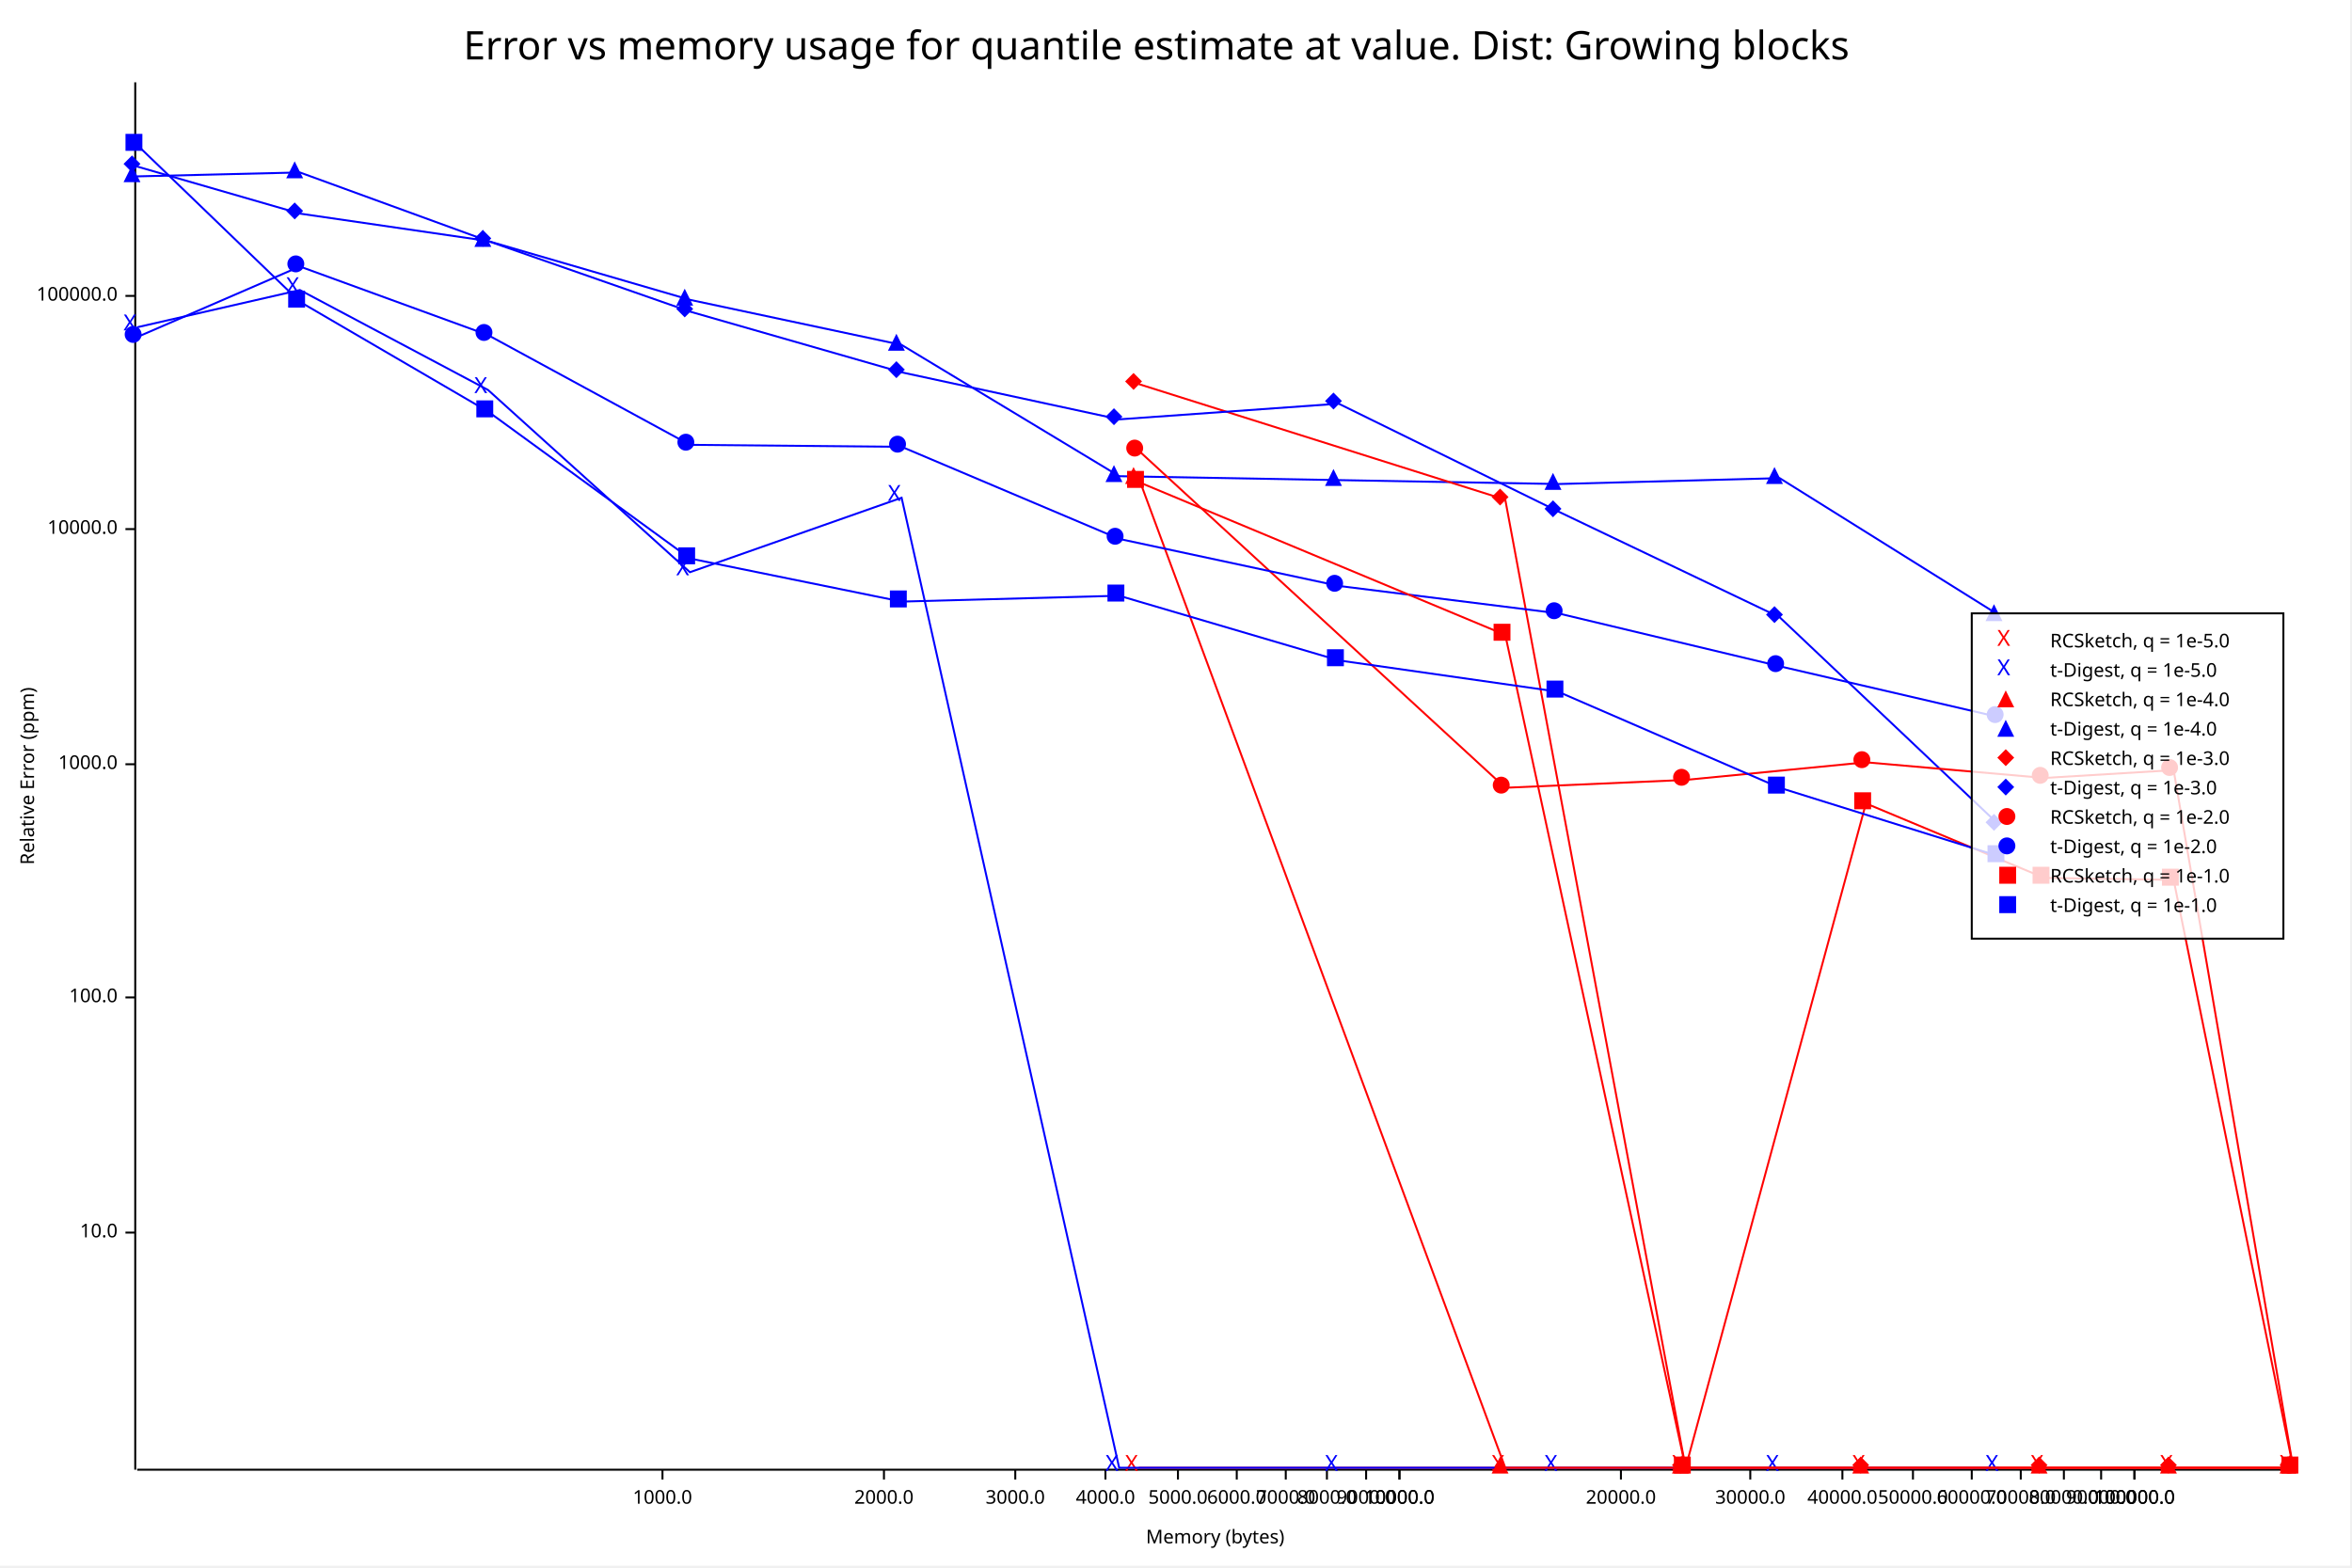
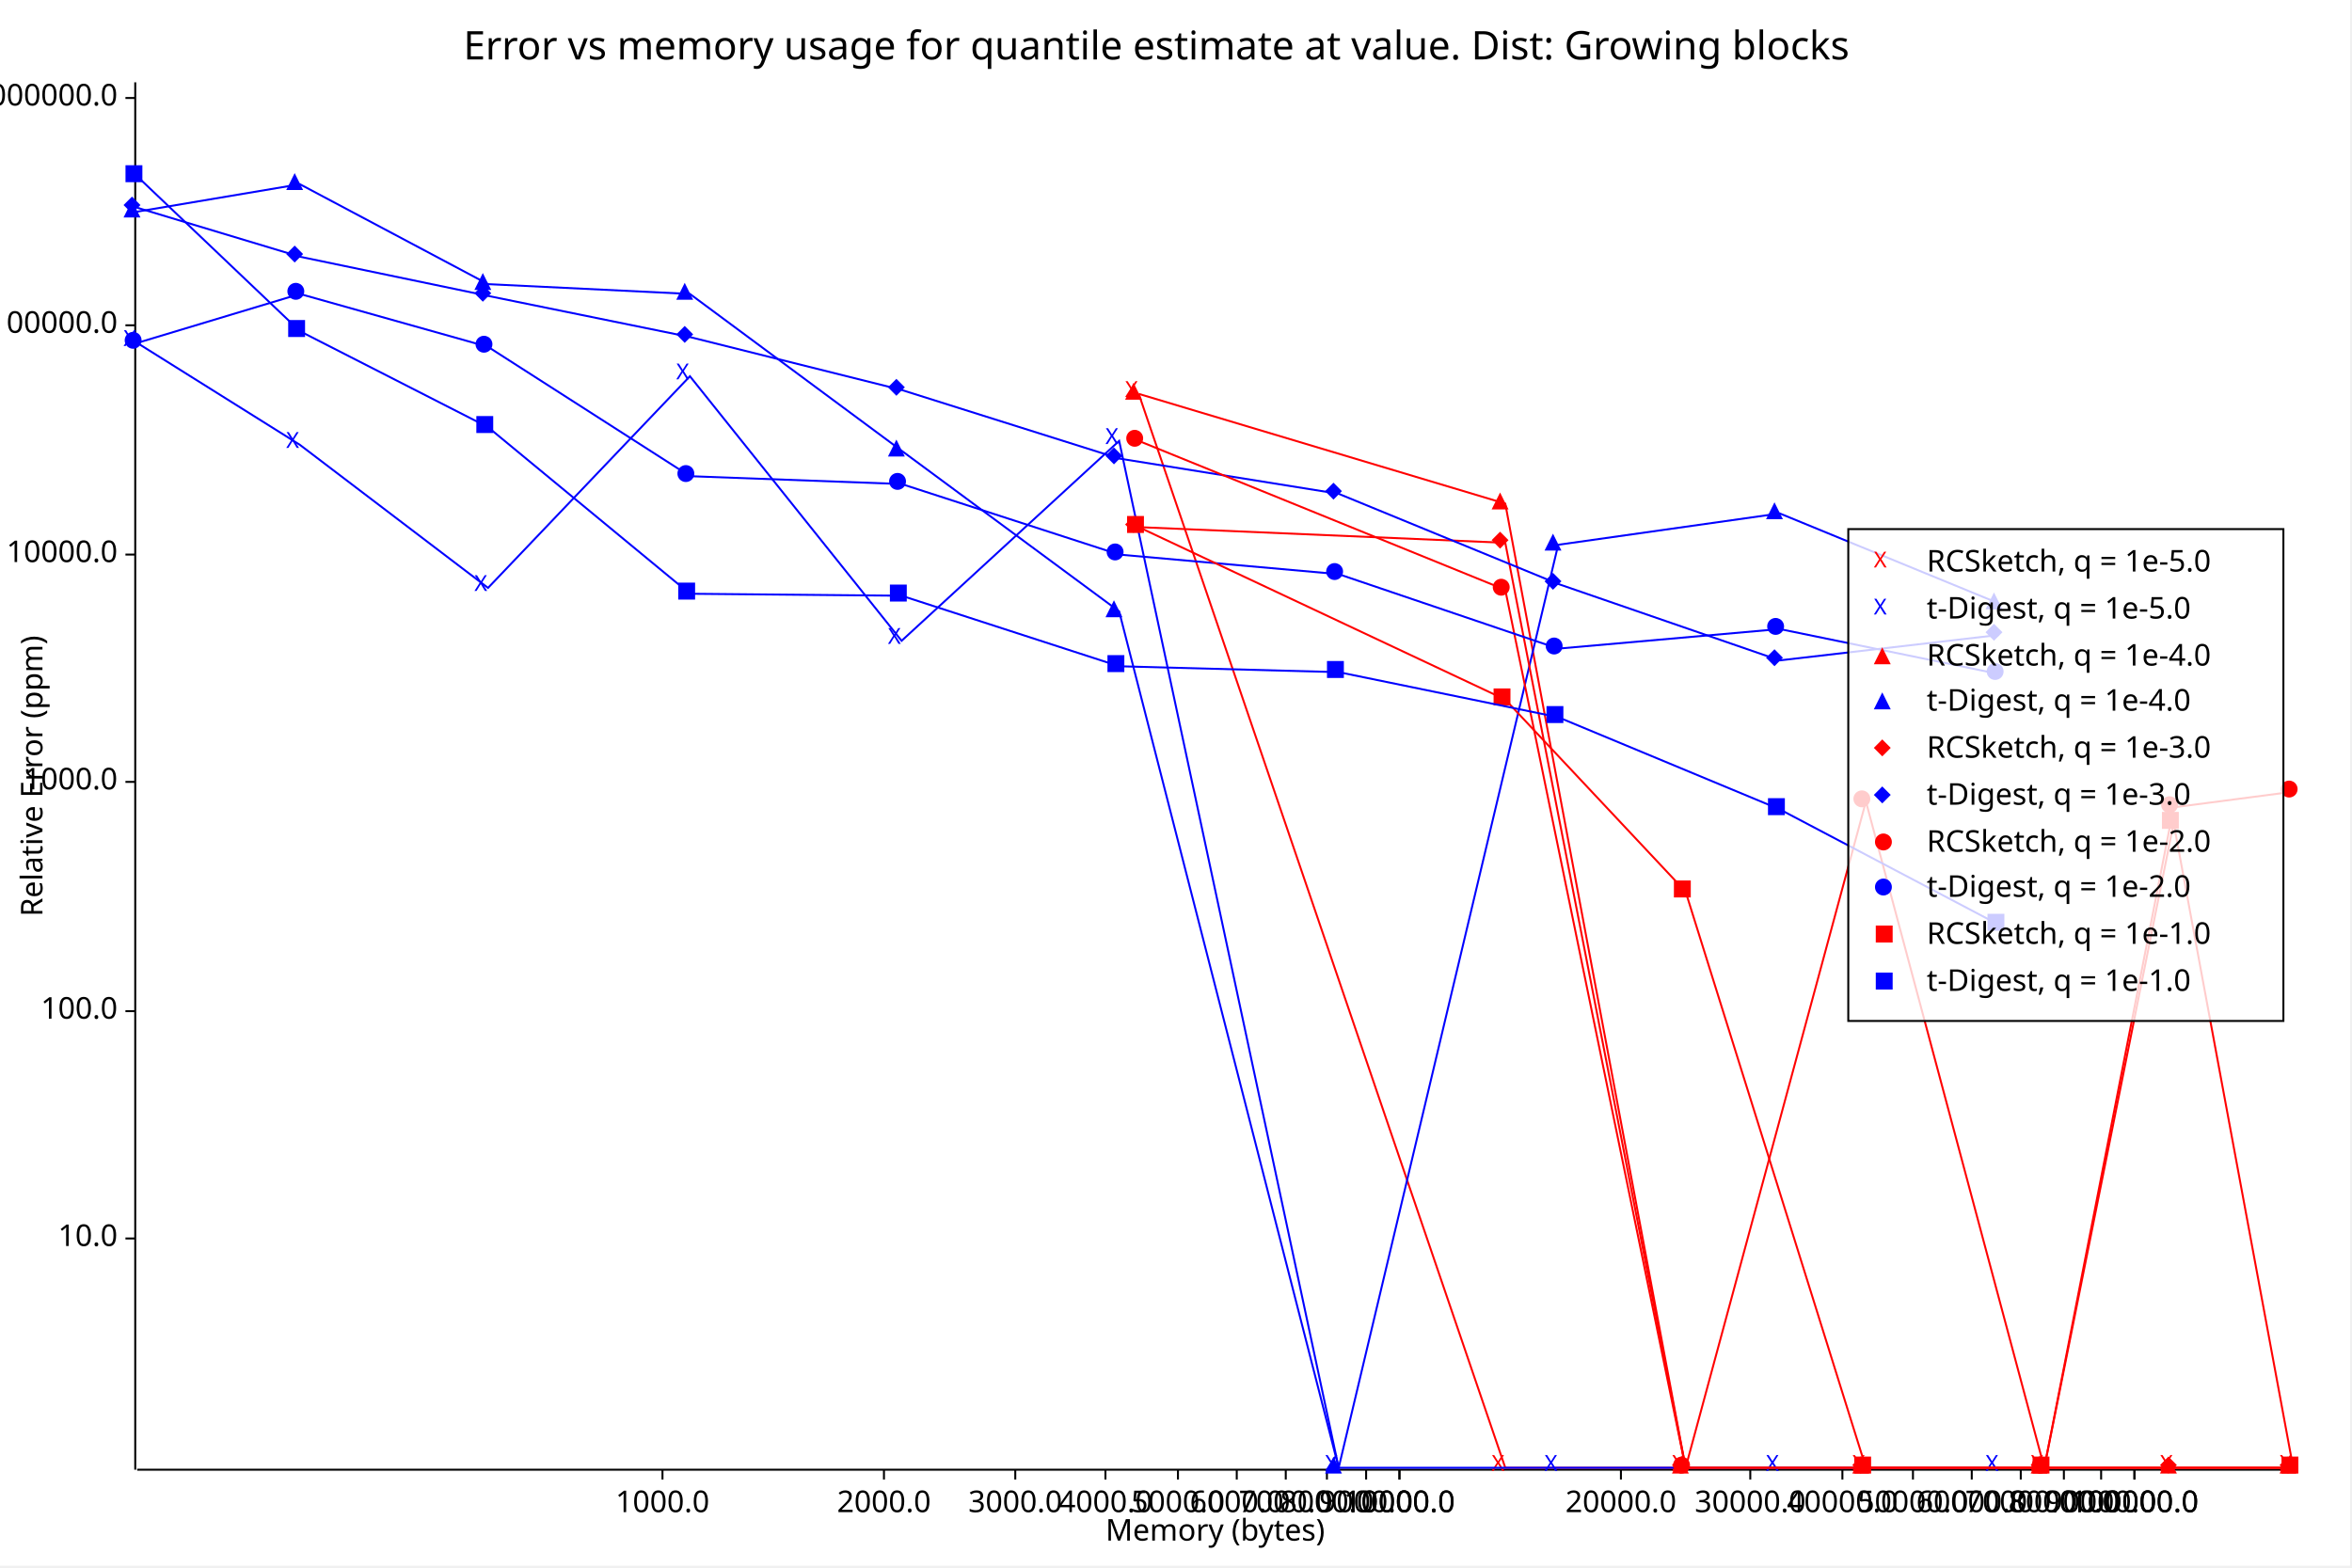
<svg xmlns="http://www.w3.org/2000/svg" width="1200" height="800" viewBox="0 0 1200 800">
  <rect x="0" y="0" width="1199" height="799" opacity="1" fill="#FFFFFF" stroke="none" />
  <text x="590" y="15" dy="0.76em" text-anchor="middle" font-family="sans-serif" font-size="20.161" opacity="1" fill="#000000">
Error vs memory usage for quantile estimate at value. Dist: Growing blocks
</text>
-   <text x="10" y="396" dy="0.76em" text-anchor="middle" font-family="sans-serif" font-size="9.677" opacity="1" fill="#000000" transform="rotate(270, 10, 396)">
+   <text x="10" y="396" dy="0.76em" text-anchor="middle" font-family="sans-serif" font-size="15.323" opacity="1" fill="#000000" transform="rotate(270, 10, 396)">
Relative Error (ppm)
</text>
-   <text x="620" y="790" dy="-0.5ex" text-anchor="middle" font-family="sans-serif" font-size="9.677" opacity="1" fill="#000000">
+   <text x="620" y="790" dy="-0.5ex" text-anchor="middle" font-family="sans-serif" font-size="15.323" opacity="1" fill="#000000">
Memory (bytes)
</text>
  <polyline fill="none" opacity="1" stroke="#000000" stroke-width="1" points="69,42 69,750 " />
-   <text x="60" y="629" dy="0.5ex" text-anchor="end" font-family="sans-serif" font-size="9.677" opacity="1" fill="#000000">
+   <text x="60" y="632" dy="0.5ex" text-anchor="end" font-family="sans-serif" font-size="15.323" opacity="1" fill="#000000">
10.0
</text>
-   <polyline fill="none" opacity="1" stroke="#000000" stroke-width="1" points="64,629 69,629 " />
-   <text x="60" y="509" dy="0.5ex" text-anchor="end" font-family="sans-serif" font-size="9.677" opacity="1" fill="#000000">
+   <polyline fill="none" opacity="1" stroke="#000000" stroke-width="1" points="64,632 69,632 " />
+   <text x="60" y="516" dy="0.5ex" text-anchor="end" font-family="sans-serif" font-size="15.323" opacity="1" fill="#000000">
100.0
</text>
-   <polyline fill="none" opacity="1" stroke="#000000" stroke-width="1" points="64,509 69,509 " />
-   <text x="60" y="390" dy="0.5ex" text-anchor="end" font-family="sans-serif" font-size="9.677" opacity="1" fill="#000000">
+   <polyline fill="none" opacity="1" stroke="#000000" stroke-width="1" points="64,516 69,516 " />
+   <text x="60" y="399" dy="0.5ex" text-anchor="end" font-family="sans-serif" font-size="15.323" opacity="1" fill="#000000">
1000.0
</text>
-   <polyline fill="none" opacity="1" stroke="#000000" stroke-width="1" points="64,390 69,390 " />
-   <text x="60" y="270" dy="0.5ex" text-anchor="end" font-family="sans-serif" font-size="9.677" opacity="1" fill="#000000">
+   <polyline fill="none" opacity="1" stroke="#000000" stroke-width="1" points="64,399 69,399 " />
+   <text x="60" y="283" dy="0.5ex" text-anchor="end" font-family="sans-serif" font-size="15.323" opacity="1" fill="#000000">
10000.0
</text>
-   <polyline fill="none" opacity="1" stroke="#000000" stroke-width="1" points="64,270 69,270 " />
-   <text x="60" y="151" dy="0.5ex" text-anchor="end" font-family="sans-serif" font-size="9.677" opacity="1" fill="#000000">
+   <polyline fill="none" opacity="1" stroke="#000000" stroke-width="1" points="64,283 69,283 " />
+   <text x="60" y="166" dy="0.5ex" text-anchor="end" font-family="sans-serif" font-size="15.323" opacity="1" fill="#000000">
100000.0
</text>
-   <polyline fill="none" opacity="1" stroke="#000000" stroke-width="1" points="64,151 69,151 " />
+   <polyline fill="none" opacity="1" stroke="#000000" stroke-width="1" points="64,166 69,166 " />
+   <text x="60" y="50" dy="0.5ex" text-anchor="end" font-family="sans-serif" font-size="15.323" opacity="1" fill="#000000">
+ 1000000.0
+ </text>
+   <polyline fill="none" opacity="1" stroke="#000000" stroke-width="1" points="64,50 69,50 " />
  <polyline fill="none" opacity="1" stroke="#000000" stroke-width="1" points="70,750 1170,750 " />
-   <text x="338" y="760" dy="0.76em" text-anchor="middle" font-family="sans-serif" font-size="9.677" opacity="1" fill="#000000">
+   <text x="338" y="760" dy="0.76em" text-anchor="middle" font-family="sans-serif" font-size="15.323" opacity="1" fill="#000000">
1000.0
</text>
  <polyline fill="none" opacity="1" stroke="#000000" stroke-width="1" points="338,750 338,755 " />
-   <text x="451" y="760" dy="0.76em" text-anchor="middle" font-family="sans-serif" font-size="9.677" opacity="1" fill="#000000">
+   <text x="451" y="760" dy="0.76em" text-anchor="middle" font-family="sans-serif" font-size="15.323" opacity="1" fill="#000000">
2000.0
</text>
  <polyline fill="none" opacity="1" stroke="#000000" stroke-width="1" points="451,750 451,755 " />
-   <text x="518" y="760" dy="0.76em" text-anchor="middle" font-family="sans-serif" font-size="9.677" opacity="1" fill="#000000">
+   <text x="518" y="760" dy="0.76em" text-anchor="middle" font-family="sans-serif" font-size="15.323" opacity="1" fill="#000000">
3000.0
</text>
  <polyline fill="none" opacity="1" stroke="#000000" stroke-width="1" points="518,750 518,755 " />
-   <text x="564" y="760" dy="0.76em" text-anchor="middle" font-family="sans-serif" font-size="9.677" opacity="1" fill="#000000">
+   <text x="564" y="760" dy="0.76em" text-anchor="middle" font-family="sans-serif" font-size="15.323" opacity="1" fill="#000000">
4000.0
</text>
  <polyline fill="none" opacity="1" stroke="#000000" stroke-width="1" points="564,750 564,755 " />
-   <text x="601" y="760" dy="0.76em" text-anchor="middle" font-family="sans-serif" font-size="9.677" opacity="1" fill="#000000">
+   <text x="601" y="760" dy="0.76em" text-anchor="middle" font-family="sans-serif" font-size="15.323" opacity="1" fill="#000000">
5000.0
</text>
  <polyline fill="none" opacity="1" stroke="#000000" stroke-width="1" points="601,750 601,755 " />
-   <text x="631" y="760" dy="0.76em" text-anchor="middle" font-family="sans-serif" font-size="9.677" opacity="1" fill="#000000">
+   <text x="631" y="760" dy="0.76em" text-anchor="middle" font-family="sans-serif" font-size="15.323" opacity="1" fill="#000000">
6000.0
</text>
  <polyline fill="none" opacity="1" stroke="#000000" stroke-width="1" points="631,750 631,755 " />
-   <text x="656" y="760" dy="0.76em" text-anchor="middle" font-family="sans-serif" font-size="9.677" opacity="1" fill="#000000">
+   <text x="656" y="760" dy="0.76em" text-anchor="middle" font-family="sans-serif" font-size="15.323" opacity="1" fill="#000000">
7000.0
</text>
  <polyline fill="none" opacity="1" stroke="#000000" stroke-width="1" points="656,750 656,755 " />
-   <text x="677" y="760" dy="0.76em" text-anchor="middle" font-family="sans-serif" font-size="9.677" opacity="1" fill="#000000">
+   <text x="677" y="760" dy="0.76em" text-anchor="middle" font-family="sans-serif" font-size="15.323" opacity="1" fill="#000000">
8000.0
</text>
  <polyline fill="none" opacity="1" stroke="#000000" stroke-width="1" points="677,750 677,755 " />
-   <text x="697" y="760" dy="0.76em" text-anchor="middle" font-family="sans-serif" font-size="9.677" opacity="1" fill="#000000">
+   <text x="697" y="760" dy="0.76em" text-anchor="middle" font-family="sans-serif" font-size="15.323" opacity="1" fill="#000000">
9000.0
</text>
  <polyline fill="none" opacity="1" stroke="#000000" stroke-width="1" points="697,750 697,755 " />
-   <text x="714" y="760" dy="0.76em" text-anchor="middle" font-family="sans-serif" font-size="9.677" opacity="1" fill="#000000">
+   <text x="714" y="760" dy="0.76em" text-anchor="middle" font-family="sans-serif" font-size="15.323" opacity="1" fill="#000000">
10000.0
</text>
  <polyline fill="none" opacity="1" stroke="#000000" stroke-width="1" points="714,750 714,755 " />
-   <text x="714" y="760" dy="0.76em" text-anchor="middle" font-family="sans-serif" font-size="9.677" opacity="1" fill="#000000">
+   <text x="714" y="760" dy="0.76em" text-anchor="middle" font-family="sans-serif" font-size="15.323" opacity="1" fill="#000000">
10000.0
</text>
  <polyline fill="none" opacity="1" stroke="#000000" stroke-width="1" points="714,750 714,755 " />
-   <text x="827" y="760" dy="0.76em" text-anchor="middle" font-family="sans-serif" font-size="9.677" opacity="1" fill="#000000">
+   <text x="827" y="760" dy="0.76em" text-anchor="middle" font-family="sans-serif" font-size="15.323" opacity="1" fill="#000000">
20000.0
</text>
  <polyline fill="none" opacity="1" stroke="#000000" stroke-width="1" points="827,750 827,755 " />
-   <text x="893" y="760" dy="0.76em" text-anchor="middle" font-family="sans-serif" font-size="9.677" opacity="1" fill="#000000">
+   <text x="893" y="760" dy="0.76em" text-anchor="middle" font-family="sans-serif" font-size="15.323" opacity="1" fill="#000000">
30000.0
</text>
  <polyline fill="none" opacity="1" stroke="#000000" stroke-width="1" points="893,750 893,755 " />
-   <text x="940" y="760" dy="0.76em" text-anchor="middle" font-family="sans-serif" font-size="9.677" opacity="1" fill="#000000">
+   <text x="940" y="760" dy="0.76em" text-anchor="middle" font-family="sans-serif" font-size="15.323" opacity="1" fill="#000000">
40000.0
</text>
  <polyline fill="none" opacity="1" stroke="#000000" stroke-width="1" points="940,750 940,755 " />
-   <text x="976" y="760" dy="0.76em" text-anchor="middle" font-family="sans-serif" font-size="9.677" opacity="1" fill="#000000">
+   <text x="976" y="760" dy="0.76em" text-anchor="middle" font-family="sans-serif" font-size="15.323" opacity="1" fill="#000000">
50000.0
</text>
  <polyline fill="none" opacity="1" stroke="#000000" stroke-width="1" points="976,750 976,755 " />
-   <text x="1006" y="760" dy="0.76em" text-anchor="middle" font-family="sans-serif" font-size="9.677" opacity="1" fill="#000000">
+   <text x="1006" y="760" dy="0.76em" text-anchor="middle" font-family="sans-serif" font-size="15.323" opacity="1" fill="#000000">
60000.0
</text>
  <polyline fill="none" opacity="1" stroke="#000000" stroke-width="1" points="1006,750 1006,755 " />
-   <text x="1031" y="760" dy="0.76em" text-anchor="middle" font-family="sans-serif" font-size="9.677" opacity="1" fill="#000000">
+   <text x="1031" y="760" dy="0.76em" text-anchor="middle" font-family="sans-serif" font-size="15.323" opacity="1" fill="#000000">
70000.0
</text>
  <polyline fill="none" opacity="1" stroke="#000000" stroke-width="1" points="1031,750 1031,755 " />
-   <text x="1053" y="760" dy="0.76em" text-anchor="middle" font-family="sans-serif" font-size="9.677" opacity="1" fill="#000000">
+   <text x="1053" y="760" dy="0.76em" text-anchor="middle" font-family="sans-serif" font-size="15.323" opacity="1" fill="#000000">
80000.0
</text>
  <polyline fill="none" opacity="1" stroke="#000000" stroke-width="1" points="1053,750 1053,755 " />
-   <text x="1072" y="760" dy="0.76em" text-anchor="middle" font-family="sans-serif" font-size="9.677" opacity="1" fill="#000000">
+   <text x="1072" y="760" dy="0.76em" text-anchor="middle" font-family="sans-serif" font-size="15.323" opacity="1" fill="#000000">
90000.0
</text>
  <polyline fill="none" opacity="1" stroke="#000000" stroke-width="1" points="1072,750 1072,755 " />
-   <text x="1089" y="760" dy="0.76em" text-anchor="middle" font-family="sans-serif" font-size="9.677" opacity="1" fill="#000000">
+   <text x="1089" y="760" dy="0.76em" text-anchor="middle" font-family="sans-serif" font-size="15.323" opacity="1" fill="#000000">
100000.0
</text>
  <polyline fill="none" opacity="1" stroke="#000000" stroke-width="1" points="1089,750 1089,755 " />
-   <text x="1089" y="760" dy="0.76em" text-anchor="middle" font-family="sans-serif" font-size="9.677" opacity="1" fill="#000000">
+   <text x="1089" y="760" dy="0.76em" text-anchor="middle" font-family="sans-serif" font-size="15.323" opacity="1" fill="#000000">
100000.0
</text>
  <polyline fill="none" opacity="1" stroke="#000000" stroke-width="1" points="1089,750 1089,755 " />
-   <polyline fill="none" opacity="1" stroke="#FF0000" stroke-width="1" points="581,749 768,749 860,749 952,749 1043,749 1109,749 1170,749 " />
-   <text x="574" y="742" dy="0.76em" text-anchor="start" font-family="sans-serif" font-size="11.29" opacity="1" fill="#FF0000">
+   <polyline fill="none" opacity="1" stroke="#FF0000" stroke-width="1" points="581,201 768,749 860,749 952,749 1043,749 1109,749 1170,749 " />
+   <text x="574" y="194" dy="0.76em" text-anchor="start" font-family="sans-serif" font-size="11.29" opacity="1" fill="#FF0000">
X
</text>
  <text x="761" y="742" dy="0.76em" text-anchor="start" font-family="sans-serif" font-size="11.29" opacity="1" fill="#FF0000">
X
</text>
  <text x="853" y="742" dy="0.76em" text-anchor="start" font-family="sans-serif" font-size="11.29" opacity="1" fill="#FF0000">
X
</text>
  <text x="945" y="742" dy="0.76em" text-anchor="start" font-family="sans-serif" font-size="11.29" opacity="1" fill="#FF0000">
X
</text>
  <text x="1036" y="742" dy="0.76em" text-anchor="start" font-family="sans-serif" font-size="11.29" opacity="1" fill="#FF0000">
X
</text>
  <text x="1102" y="742" dy="0.76em" text-anchor="start" font-family="sans-serif" font-size="11.29" opacity="1" fill="#FF0000">
X
</text>
  <text x="1163" y="742" dy="0.76em" text-anchor="start" font-family="sans-serif" font-size="11.29" opacity="1" fill="#FF0000">
X
</text>
-   <polyline fill="none" opacity="1" stroke="#0000FF" stroke-width="1" points="70,167 153,148 249,199 352,292 460,254 571,749 683,749 795,749 908,749 1020,749 " />
-   <text x="63" y="160" dy="0.76em" text-anchor="start" font-family="sans-serif" font-size="11.29" opacity="1" fill="#0000FF">
- X
- </text>
-   <text x="146" y="141" dy="0.76em" text-anchor="start" font-family="sans-serif" font-size="11.29" opacity="1" fill="#0000FF">
- X
- </text>
-   <text x="242" y="192" dy="0.76em" text-anchor="start" font-family="sans-serif" font-size="11.29" opacity="1" fill="#0000FF">
- X
- </text>
-   <text x="345" y="285" dy="0.76em" text-anchor="start" font-family="sans-serif" font-size="11.29" opacity="1" fill="#0000FF">
- X
- </text>
-   <text x="453" y="247" dy="0.76em" text-anchor="start" font-family="sans-serif" font-size="11.29" opacity="1" fill="#0000FF">
- X
- </text>
-   <text x="564" y="742" dy="0.76em" text-anchor="start" font-family="sans-serif" font-size="11.29" opacity="1" fill="#0000FF">
+   <polyline fill="none" opacity="1" stroke="#0000FF" stroke-width="1" points="70,175 153,227 249,300 352,192 460,327 571,225 683,749 795,749 908,749 1020,749 " />
+   <text x="63" y="168" dy="0.76em" text-anchor="start" font-family="sans-serif" font-size="11.29" opacity="1" fill="#0000FF">
+ X
+ </text>
+   <text x="146" y="220" dy="0.76em" text-anchor="start" font-family="sans-serif" font-size="11.29" opacity="1" fill="#0000FF">
+ X
+ </text>
+   <text x="242" y="293" dy="0.76em" text-anchor="start" font-family="sans-serif" font-size="11.29" opacity="1" fill="#0000FF">
+ X
+ </text>
+   <text x="345" y="185" dy="0.76em" text-anchor="start" font-family="sans-serif" font-size="11.29" opacity="1" fill="#0000FF">
+ X
+ </text>
+   <text x="453" y="320" dy="0.76em" text-anchor="start" font-family="sans-serif" font-size="11.29" opacity="1" fill="#0000FF">
+ X
+ </text>
+   <text x="564" y="218" dy="0.76em" text-anchor="start" font-family="sans-serif" font-size="11.29" opacity="1" fill="#0000FF">
X
</text>
  <text x="676" y="742" dy="0.76em" text-anchor="start" font-family="sans-serif" font-size="11.29" opacity="1" fill="#0000FF">
X
</text>
  <text x="788" y="742" dy="0.76em" text-anchor="start" font-family="sans-serif" font-size="11.29" opacity="1" fill="#0000FF">
X
</text>
  <text x="901" y="742" dy="0.76em" text-anchor="start" font-family="sans-serif" font-size="11.29" opacity="1" fill="#0000FF">
X
</text>
  <text x="1013" y="742" dy="0.76em" text-anchor="start" font-family="sans-serif" font-size="11.29" opacity="1" fill="#0000FF">
X
</text>
-   <polyline fill="none" opacity="1" stroke="#FF0000" stroke-width="1" points="581,244 768,749 860,749 952,749 1043,749 1109,749 1170,749 " />
-   <text x="574" y="237" dy="0.76em" text-anchor="start" font-family="sans-serif" font-size="11.29" opacity="1" fill="#FF0000">
- ▲
- </text>
-   <text x="761" y="742" dy="0.76em" text-anchor="start" font-family="sans-serif" font-size="11.29" opacity="1" fill="#FF0000">
+   <polyline fill="none" opacity="1" stroke="#FF0000" stroke-width="1" points="581,201 768,257 860,749 952,749 1043,749 1109,749 1170,749 " />
+   <text x="574" y="194" dy="0.76em" text-anchor="start" font-family="sans-serif" font-size="11.29" opacity="1" fill="#FF0000">
+ ▲
+ </text>
+   <text x="761" y="250" dy="0.76em" text-anchor="start" font-family="sans-serif" font-size="11.29" opacity="1" fill="#FF0000">
▲
</text>
  <text x="853" y="742" dy="0.76em" text-anchor="start" font-family="sans-serif" font-size="11.29" opacity="1" fill="#FF0000">
▲
</text>
  <text x="945" y="742" dy="0.76em" text-anchor="start" font-family="sans-serif" font-size="11.29" opacity="1" fill="#FF0000">
▲
</text>
  <text x="1036" y="742" dy="0.76em" text-anchor="start" font-family="sans-serif" font-size="11.29" opacity="1" fill="#FF0000">
▲
</text>
  <text x="1102" y="742" dy="0.76em" text-anchor="start" font-family="sans-serif" font-size="11.29" opacity="1" fill="#FF0000">
▲
</text>
  <text x="1163" y="742" dy="0.76em" text-anchor="start" font-family="sans-serif" font-size="11.29" opacity="1" fill="#FF0000">
▲
</text>
-   <polyline fill="none" opacity="1" stroke="#0000FF" stroke-width="1" points="70,90 153,88 249,123 352,153 460,176 571,243 683,245 795,247 908,244 1020,314 " />
+   <polyline fill="none" opacity="1" stroke="#0000FF" stroke-width="1" points="70,108 153,94 249,145 352,150 460,230 571,312 683,749 795,278 908,262 1020,308 " />
+   <text x="63" y="101" dy="0.76em" text-anchor="start" font-family="sans-serif" font-size="11.29" opacity="1" fill="#0000FF">
+ ▲
+ </text>
+   <text x="146" y="87" dy="0.76em" text-anchor="start" font-family="sans-serif" font-size="11.29" opacity="1" fill="#0000FF">
+ ▲
+ </text>
+   <text x="242" y="138" dy="0.76em" text-anchor="start" font-family="sans-serif" font-size="11.29" opacity="1" fill="#0000FF">
+ ▲
+ </text>
+   <text x="345" y="143" dy="0.76em" text-anchor="start" font-family="sans-serif" font-size="11.29" opacity="1" fill="#0000FF">
+ ▲
+ </text>
+   <text x="453" y="223" dy="0.76em" text-anchor="start" font-family="sans-serif" font-size="11.29" opacity="1" fill="#0000FF">
+ ▲
+ </text>
+   <text x="564" y="305" dy="0.76em" text-anchor="start" font-family="sans-serif" font-size="11.29" opacity="1" fill="#0000FF">
+ ▲
+ </text>
+   <text x="676" y="742" dy="0.76em" text-anchor="start" font-family="sans-serif" font-size="11.29" opacity="1" fill="#0000FF">
+ ▲
+ </text>
+   <text x="788" y="271" dy="0.76em" text-anchor="start" font-family="sans-serif" font-size="11.29" opacity="1" fill="#0000FF">
+ ▲
+ </text>
+   <text x="901" y="255" dy="0.76em" text-anchor="start" font-family="sans-serif" font-size="11.29" opacity="1" fill="#0000FF">
+ ▲
+ </text>
+   <text x="1013" y="301" dy="0.76em" text-anchor="start" font-family="sans-serif" font-size="11.29" opacity="1" fill="#0000FF">
+ ▲
+ </text>
+   <polyline fill="none" opacity="1" stroke="#FF0000" stroke-width="1" points="581,269 768,277 860,749 952,749 1043,749 1109,749 1170,749 " />
+   <text x="574" y="262" dy="0.76em" text-anchor="start" font-family="sans-serif" font-size="11.29" opacity="1" fill="#FF0000">
+ ◆
+ </text>
+   <text x="761" y="270" dy="0.76em" text-anchor="start" font-family="sans-serif" font-size="11.29" opacity="1" fill="#FF0000">
+ ◆
+ </text>
+   <text x="853" y="742" dy="0.76em" text-anchor="start" font-family="sans-serif" font-size="11.29" opacity="1" fill="#FF0000">
+ ◆
+ </text>
+   <text x="945" y="742" dy="0.76em" text-anchor="start" font-family="sans-serif" font-size="11.29" opacity="1" fill="#FF0000">
+ ◆
+ </text>
+   <text x="1036" y="742" dy="0.76em" text-anchor="start" font-family="sans-serif" font-size="11.29" opacity="1" fill="#FF0000">
+ ◆
+ </text>
+   <text x="1102" y="742" dy="0.76em" text-anchor="start" font-family="sans-serif" font-size="11.29" opacity="1" fill="#FF0000">
+ ◆
+ </text>
+   <text x="1163" y="742" dy="0.76em" text-anchor="start" font-family="sans-serif" font-size="11.29" opacity="1" fill="#FF0000">
+ ◆
+ </text>
+   <polyline fill="none" opacity="1" stroke="#0000FF" stroke-width="1" points="70,106 153,131 249,151 352,172 460,199 571,234 683,252 795,298 908,337 1020,324 " />
+   <text x="63" y="99" dy="0.76em" text-anchor="start" font-family="sans-serif" font-size="11.29" opacity="1" fill="#0000FF">
+ ◆
+ </text>
+   <text x="146" y="124" dy="0.76em" text-anchor="start" font-family="sans-serif" font-size="11.29" opacity="1" fill="#0000FF">
+ ◆
+ </text>
+   <text x="242" y="144" dy="0.76em" text-anchor="start" font-family="sans-serif" font-size="11.29" opacity="1" fill="#0000FF">
+ ◆
+ </text>
+   <text x="345" y="165" dy="0.76em" text-anchor="start" font-family="sans-serif" font-size="11.29" opacity="1" fill="#0000FF">
+ ◆
+ </text>
+   <text x="453" y="192" dy="0.76em" text-anchor="start" font-family="sans-serif" font-size="11.29" opacity="1" fill="#0000FF">
+ ◆
+ </text>
+   <text x="564" y="227" dy="0.76em" text-anchor="start" font-family="sans-serif" font-size="11.29" opacity="1" fill="#0000FF">
+ ◆
+ </text>
+   <text x="676" y="245" dy="0.76em" text-anchor="start" font-family="sans-serif" font-size="11.29" opacity="1" fill="#0000FF">
+ ◆
+ </text>
+   <text x="788" y="291" dy="0.76em" text-anchor="start" font-family="sans-serif" font-size="11.29" opacity="1" fill="#0000FF">
+ ◆
+ </text>
+   <text x="901" y="330" dy="0.76em" text-anchor="start" font-family="sans-serif" font-size="11.29" opacity="1" fill="#0000FF">
+ ◆
+ </text>
+   <text x="1013" y="317" dy="0.76em" text-anchor="start" font-family="sans-serif" font-size="11.29" opacity="1" fill="#0000FF">
+ ◆
+ </text>
+   <polyline fill="none" opacity="1" stroke="#FF0000" stroke-width="1" points="581,225 768,301 860,749 952,409 1043,749 1109,412 1170,404 " />
+   <text x="574" y="218" dy="0.76em" text-anchor="start" font-family="sans-serif" font-size="11.29" opacity="1" fill="#FF0000">
+ ●
+ </text>
+   <text x="761" y="294" dy="0.76em" text-anchor="start" font-family="sans-serif" font-size="11.29" opacity="1" fill="#FF0000">
+ ●
+ </text>
+   <text x="853" y="742" dy="0.76em" text-anchor="start" font-family="sans-serif" font-size="11.29" opacity="1" fill="#FF0000">
+ ●
+ </text>
+   <text x="945" y="402" dy="0.76em" text-anchor="start" font-family="sans-serif" font-size="11.29" opacity="1" fill="#FF0000">
+ ●
+ </text>
+   <text x="1036" y="742" dy="0.76em" text-anchor="start" font-family="sans-serif" font-size="11.29" opacity="1" fill="#FF0000">
+ ●
+ </text>
+   <text x="1102" y="405" dy="0.76em" text-anchor="start" font-family="sans-serif" font-size="11.29" opacity="1" fill="#FF0000">
+ ●
+ </text>
+   <text x="1163" y="397" dy="0.76em" text-anchor="start" font-family="sans-serif" font-size="11.29" opacity="1" fill="#FF0000">
+ ●
+ </text>
+   <polyline fill="none" opacity="1" stroke="#0000FF" stroke-width="1" points="70,175 153,150 249,177 352,243 460,247 571,283 683,293 795,331 908,321 1020,344 " />
+   <text x="63" y="168" dy="0.76em" text-anchor="start" font-family="sans-serif" font-size="11.29" opacity="1" fill="#0000FF">
+ ●
+ </text>
+   <text x="146" y="143" dy="0.76em" text-anchor="start" font-family="sans-serif" font-size="11.29" opacity="1" fill="#0000FF">
+ ●
+ </text>
+   <text x="242" y="170" dy="0.76em" text-anchor="start" font-family="sans-serif" font-size="11.29" opacity="1" fill="#0000FF">
+ ●
+ </text>
+   <text x="345" y="236" dy="0.76em" text-anchor="start" font-family="sans-serif" font-size="11.29" opacity="1" fill="#0000FF">
+ ●
+ </text>
+   <text x="453" y="240" dy="0.76em" text-anchor="start" font-family="sans-serif" font-size="11.29" opacity="1" fill="#0000FF">
+ ●
+ </text>
+   <text x="564" y="276" dy="0.76em" text-anchor="start" font-family="sans-serif" font-size="11.29" opacity="1" fill="#0000FF">
+ ●
+ </text>
+   <text x="676" y="286" dy="0.76em" text-anchor="start" font-family="sans-serif" font-size="11.29" opacity="1" fill="#0000FF">
+ ●
+ </text>
+   <text x="788" y="324" dy="0.76em" text-anchor="start" font-family="sans-serif" font-size="11.29" opacity="1" fill="#0000FF">
+ ●
+ </text>
+   <text x="901" y="314" dy="0.76em" text-anchor="start" font-family="sans-serif" font-size="11.29" opacity="1" fill="#0000FF">
+ ●
+ </text>
+   <text x="1013" y="337" dy="0.76em" text-anchor="start" font-family="sans-serif" font-size="11.29" opacity="1" fill="#0000FF">
+ ●
+ </text>
+   <polyline fill="none" opacity="1" stroke="#FF0000" stroke-width="1" points="581,269 768,357 860,455 952,749 1043,749 1109,420 1170,749 " />
+   <text x="574" y="262" dy="0.76em" text-anchor="start" font-family="sans-serif" font-size="11.29" opacity="1" fill="#FF0000">
+ ■
+ </text>
+   <text x="761" y="350" dy="0.76em" text-anchor="start" font-family="sans-serif" font-size="11.29" opacity="1" fill="#FF0000">
+ ■
+ </text>
+   <text x="853" y="448" dy="0.76em" text-anchor="start" font-family="sans-serif" font-size="11.29" opacity="1" fill="#FF0000">
+ ■
+ </text>
+   <text x="945" y="742" dy="0.76em" text-anchor="start" font-family="sans-serif" font-size="11.29" opacity="1" fill="#FF0000">
+ ■
+ </text>
+   <text x="1036" y="742" dy="0.76em" text-anchor="start" font-family="sans-serif" font-size="11.29" opacity="1" fill="#FF0000">
+ ■
+ </text>
+   <text x="1102" y="413" dy="0.76em" text-anchor="start" font-family="sans-serif" font-size="11.29" opacity="1" fill="#FF0000">
+ ■
+ </text>
+   <text x="1163" y="742" dy="0.76em" text-anchor="start" font-family="sans-serif" font-size="11.29" opacity="1" fill="#FF0000">
+ ■
+ </text>
+   <polyline fill="none" opacity="1" stroke="#0000FF" stroke-width="1" points="70,90 153,169 249,218 352,303 460,304 571,340 683,343 795,366 908,413 1020,472 " />
  <text x="63" y="83" dy="0.76em" text-anchor="start" font-family="sans-serif" font-size="11.29" opacity="1" fill="#0000FF">
- ▲
- </text>
-   <text x="146" y="81" dy="0.76em" text-anchor="start" font-family="sans-serif" font-size="11.29" opacity="1" fill="#0000FF">
- ▲
- </text>
-   <text x="242" y="116" dy="0.76em" text-anchor="start" font-family="sans-serif" font-size="11.29" opacity="1" fill="#0000FF">
- ▲
- </text>
-   <text x="345" y="146" dy="0.76em" text-anchor="start" font-family="sans-serif" font-size="11.29" opacity="1" fill="#0000FF">
- ▲
- </text>
-   <text x="453" y="169" dy="0.76em" text-anchor="start" font-family="sans-serif" font-size="11.29" opacity="1" fill="#0000FF">
- ▲
- </text>
-   <text x="564" y="236" dy="0.76em" text-anchor="start" font-family="sans-serif" font-size="11.29" opacity="1" fill="#0000FF">
- ▲
- </text>
-   <text x="676" y="238" dy="0.76em" text-anchor="start" font-family="sans-serif" font-size="11.29" opacity="1" fill="#0000FF">
- ▲
- </text>
-   <text x="788" y="240" dy="0.76em" text-anchor="start" font-family="sans-serif" font-size="11.29" opacity="1" fill="#0000FF">
- ▲
- </text>
-   <text x="901" y="237" dy="0.76em" text-anchor="start" font-family="sans-serif" font-size="11.29" opacity="1" fill="#0000FF">
- ▲
- </text>
-   <text x="1013" y="307" dy="0.76em" text-anchor="start" font-family="sans-serif" font-size="11.29" opacity="1" fill="#0000FF">
- ▲
- </text>
-   <polyline fill="none" opacity="1" stroke="#FF0000" stroke-width="1" points="581,196 768,255 860,749 952,749 1043,749 1109,749 1170,749 " />
-   <text x="574" y="189" dy="0.76em" text-anchor="start" font-family="sans-serif" font-size="11.29" opacity="1" fill="#FF0000">
- ◆
- </text>
-   <text x="761" y="248" dy="0.76em" text-anchor="start" font-family="sans-serif" font-size="11.29" opacity="1" fill="#FF0000">
- ◆
- </text>
-   <text x="853" y="742" dy="0.76em" text-anchor="start" font-family="sans-serif" font-size="11.29" opacity="1" fill="#FF0000">
- ◆
- </text>
-   <text x="945" y="742" dy="0.76em" text-anchor="start" font-family="sans-serif" font-size="11.29" opacity="1" fill="#FF0000">
- ◆
- </text>
-   <text x="1036" y="742" dy="0.76em" text-anchor="start" font-family="sans-serif" font-size="11.29" opacity="1" fill="#FF0000">
- ◆
- </text>
-   <text x="1102" y="742" dy="0.76em" text-anchor="start" font-family="sans-serif" font-size="11.29" opacity="1" fill="#FF0000">
- ◆
- </text>
-   <text x="1163" y="742" dy="0.76em" text-anchor="start" font-family="sans-serif" font-size="11.29" opacity="1" fill="#FF0000">
- ◆
- </text>
-   <polyline fill="none" opacity="1" stroke="#0000FF" stroke-width="1" points="70,85 153,109 249,123 352,159 460,190 571,214 683,206 795,261 908,315 1020,421 " />
-   <text x="63" y="78" dy="0.76em" text-anchor="start" font-family="sans-serif" font-size="11.29" opacity="1" fill="#0000FF">
- ◆
- </text>
-   <text x="146" y="102" dy="0.76em" text-anchor="start" font-family="sans-serif" font-size="11.29" opacity="1" fill="#0000FF">
- ◆
- </text>
-   <text x="242" y="116" dy="0.76em" text-anchor="start" font-family="sans-serif" font-size="11.29" opacity="1" fill="#0000FF">
- ◆
- </text>
-   <text x="345" y="152" dy="0.76em" text-anchor="start" font-family="sans-serif" font-size="11.29" opacity="1" fill="#0000FF">
- ◆
- </text>
-   <text x="453" y="183" dy="0.76em" text-anchor="start" font-family="sans-serif" font-size="11.29" opacity="1" fill="#0000FF">
- ◆
- </text>
-   <text x="564" y="207" dy="0.76em" text-anchor="start" font-family="sans-serif" font-size="11.29" opacity="1" fill="#0000FF">
- ◆
- </text>
-   <text x="676" y="199" dy="0.76em" text-anchor="start" font-family="sans-serif" font-size="11.29" opacity="1" fill="#0000FF">
- ◆
- </text>
-   <text x="788" y="254" dy="0.76em" text-anchor="start" font-family="sans-serif" font-size="11.29" opacity="1" fill="#0000FF">
- ◆
- </text>
-   <text x="901" y="308" dy="0.76em" text-anchor="start" font-family="sans-serif" font-size="11.29" opacity="1" fill="#0000FF">
- ◆
- </text>
-   <text x="1013" y="414" dy="0.76em" text-anchor="start" font-family="sans-serif" font-size="11.29" opacity="1" fill="#0000FF">
- ◆
- </text>
-   <polyline fill="none" opacity="1" stroke="#FF0000" stroke-width="1" points="581,230 768,402 860,398 952,389 1043,397 1109,393 1170,749 " />
-   <text x="574" y="223" dy="0.76em" text-anchor="start" font-family="sans-serif" font-size="11.29" opacity="1" fill="#FF0000">
- ●
- </text>
-   <text x="761" y="395" dy="0.76em" text-anchor="start" font-family="sans-serif" font-size="11.29" opacity="1" fill="#FF0000">
- ●
- </text>
-   <text x="853" y="391" dy="0.76em" text-anchor="start" font-family="sans-serif" font-size="11.29" opacity="1" fill="#FF0000">
- ●
- </text>
-   <text x="945" y="382" dy="0.76em" text-anchor="start" font-family="sans-serif" font-size="11.29" opacity="1" fill="#FF0000">
- ●
- </text>
-   <text x="1036" y="390" dy="0.76em" text-anchor="start" font-family="sans-serif" font-size="11.29" opacity="1" fill="#FF0000">
- ●
- </text>
-   <text x="1102" y="386" dy="0.76em" text-anchor="start" font-family="sans-serif" font-size="11.29" opacity="1" fill="#FF0000">
- ●
- </text>
-   <text x="1163" y="742" dy="0.76em" text-anchor="start" font-family="sans-serif" font-size="11.29" opacity="1" fill="#FF0000">
- ●
- </text>
-   <polyline fill="none" opacity="1" stroke="#0000FF" stroke-width="1" points="70,172 153,136 249,171 352,227 460,228 571,275 683,299 795,313 908,340 1020,366 " />
-   <text x="63" y="165" dy="0.76em" text-anchor="start" font-family="sans-serif" font-size="11.29" opacity="1" fill="#0000FF">
- ●
- </text>
-   <text x="146" y="129" dy="0.76em" text-anchor="start" font-family="sans-serif" font-size="11.29" opacity="1" fill="#0000FF">
- ●
- </text>
-   <text x="242" y="164" dy="0.76em" text-anchor="start" font-family="sans-serif" font-size="11.29" opacity="1" fill="#0000FF">
- ●
- </text>
-   <text x="345" y="220" dy="0.76em" text-anchor="start" font-family="sans-serif" font-size="11.29" opacity="1" fill="#0000FF">
- ●
- </text>
-   <text x="453" y="221" dy="0.76em" text-anchor="start" font-family="sans-serif" font-size="11.29" opacity="1" fill="#0000FF">
- ●
- </text>
-   <text x="564" y="268" dy="0.76em" text-anchor="start" font-family="sans-serif" font-size="11.29" opacity="1" fill="#0000FF">
- ●
- </text>
-   <text x="676" y="292" dy="0.76em" text-anchor="start" font-family="sans-serif" font-size="11.29" opacity="1" fill="#0000FF">
- ●
- </text>
-   <text x="788" y="306" dy="0.76em" text-anchor="start" font-family="sans-serif" font-size="11.29" opacity="1" fill="#0000FF">
- ●
- </text>
-   <text x="901" y="333" dy="0.76em" text-anchor="start" font-family="sans-serif" font-size="11.29" opacity="1" fill="#0000FF">
- ●
- </text>
-   <text x="1013" y="359" dy="0.76em" text-anchor="start" font-family="sans-serif" font-size="11.29" opacity="1" fill="#0000FF">
- ●
- </text>
-   <polyline fill="none" opacity="1" stroke="#FF0000" stroke-width="1" points="581,246 768,324 860,749 952,410 1043,448 1109,449 1170,749 " />
-   <text x="574" y="239" dy="0.76em" text-anchor="start" font-family="sans-serif" font-size="11.29" opacity="1" fill="#FF0000">
- ■
- </text>
-   <text x="761" y="317" dy="0.76em" text-anchor="start" font-family="sans-serif" font-size="11.29" opacity="1" fill="#FF0000">
- ■
- </text>
-   <text x="853" y="742" dy="0.76em" text-anchor="start" font-family="sans-serif" font-size="11.29" opacity="1" fill="#FF0000">
- ■
- </text>
-   <text x="945" y="403" dy="0.76em" text-anchor="start" font-family="sans-serif" font-size="11.29" opacity="1" fill="#FF0000">
- ■
- </text>
-   <text x="1036" y="441" dy="0.76em" text-anchor="start" font-family="sans-serif" font-size="11.29" opacity="1" fill="#FF0000">
- ■
- </text>
-   <text x="1102" y="442" dy="0.76em" text-anchor="start" font-family="sans-serif" font-size="11.29" opacity="1" fill="#FF0000">
- ■
- </text>
-   <text x="1163" y="742" dy="0.76em" text-anchor="start" font-family="sans-serif" font-size="11.29" opacity="1" fill="#FF0000">
- ■
- </text>
-   <polyline fill="none" opacity="1" stroke="#0000FF" stroke-width="1" points="70,74 153,154 249,210 352,285 460,307 571,304 683,337 795,353 908,402 1020,437 " />
-   <text x="63" y="67" dy="0.76em" text-anchor="start" font-family="sans-serif" font-size="11.29" opacity="1" fill="#0000FF">
- ■
- </text>
-   <text x="146" y="147" dy="0.76em" text-anchor="start" font-family="sans-serif" font-size="11.29" opacity="1" fill="#0000FF">
- ■
- </text>
-   <text x="242" y="203" dy="0.76em" text-anchor="start" font-family="sans-serif" font-size="11.29" opacity="1" fill="#0000FF">
- ■
- </text>
-   <text x="345" y="278" dy="0.76em" text-anchor="start" font-family="sans-serif" font-size="11.29" opacity="1" fill="#0000FF">
- ■
- </text>
-   <text x="453" y="300" dy="0.76em" text-anchor="start" font-family="sans-serif" font-size="11.29" opacity="1" fill="#0000FF">
- ■
- </text>
-   <text x="564" y="297" dy="0.76em" text-anchor="start" font-family="sans-serif" font-size="11.29" opacity="1" fill="#0000FF">
- ■
- </text>
-   <text x="676" y="330" dy="0.76em" text-anchor="start" font-family="sans-serif" font-size="11.29" opacity="1" fill="#0000FF">
- ■
- </text>
-   <text x="788" y="346" dy="0.76em" text-anchor="start" font-family="sans-serif" font-size="11.29" opacity="1" fill="#0000FF">
- ■
- </text>
-   <text x="901" y="395" dy="0.76em" text-anchor="start" font-family="sans-serif" font-size="11.29" opacity="1" fill="#0000FF">
- ■
- </text>
-   <text x="1013" y="430" dy="0.76em" text-anchor="start" font-family="sans-serif" font-size="11.29" opacity="1" fill="#0000FF">
- ■
- </text>
-   <rect x="1006" y="313" width="159" height="166" opacity="0.8" fill="#FFFFFF" stroke="none" />
-   <rect x="1006" y="313" width="159" height="166" opacity="1" fill="none" stroke="#000000" />
-   <text x="1046" y="323" dy="0.76em" text-anchor="start" font-family="sans-serif" font-size="9.677" opacity="1" fill="#000000">
+ ■
+ </text>
+   <text x="146" y="162" dy="0.76em" text-anchor="start" font-family="sans-serif" font-size="11.29" opacity="1" fill="#0000FF">
+ ■
+ </text>
+   <text x="242" y="211" dy="0.76em" text-anchor="start" font-family="sans-serif" font-size="11.29" opacity="1" fill="#0000FF">
+ ■
+ </text>
+   <text x="345" y="296" dy="0.76em" text-anchor="start" font-family="sans-serif" font-size="11.29" opacity="1" fill="#0000FF">
+ ■
+ </text>
+   <text x="453" y="297" dy="0.76em" text-anchor="start" font-family="sans-serif" font-size="11.29" opacity="1" fill="#0000FF">
+ ■
+ </text>
+   <text x="564" y="333" dy="0.76em" text-anchor="start" font-family="sans-serif" font-size="11.29" opacity="1" fill="#0000FF">
+ ■
+ </text>
+   <text x="676" y="336" dy="0.76em" text-anchor="start" font-family="sans-serif" font-size="11.29" opacity="1" fill="#0000FF">
+ ■
+ </text>
+   <text x="788" y="359" dy="0.76em" text-anchor="start" font-family="sans-serif" font-size="11.29" opacity="1" fill="#0000FF">
+ ■
+ </text>
+   <text x="901" y="406" dy="0.76em" text-anchor="start" font-family="sans-serif" font-size="11.29" opacity="1" fill="#0000FF">
+ ■
+ </text>
+   <text x="1013" y="465" dy="0.76em" text-anchor="start" font-family="sans-serif" font-size="11.29" opacity="1" fill="#0000FF">
+ ■
+ </text>
+   <rect x="943" y="270" width="222" height="251" opacity="0.8" fill="#FFFFFF" stroke="none" />
+   <rect x="943" y="270" width="222" height="251" opacity="1" fill="none" stroke="#000000" />
+   <text x="983" y="280" dy="0.76em" text-anchor="start" font-family="sans-serif" font-size="15.323" opacity="1" fill="#000000">
RCSketch, q = 1e-5.0
</text>
-   <text x="1046" y="338" dy="0.76em" text-anchor="start" font-family="sans-serif" font-size="9.677" opacity="1" fill="#000000">
+   <text x="983" y="304" dy="0.76em" text-anchor="start" font-family="sans-serif" font-size="15.323" opacity="1" fill="#000000">
t-Digest, q = 1e-5.0
</text>
-   <text x="1046" y="353" dy="0.76em" text-anchor="start" font-family="sans-serif" font-size="9.677" opacity="1" fill="#000000">
+   <text x="983" y="328" dy="0.76em" text-anchor="start" font-family="sans-serif" font-size="15.323" opacity="1" fill="#000000">
RCSketch, q = 1e-4.0
</text>
-   <text x="1046" y="368" dy="0.76em" text-anchor="start" font-family="sans-serif" font-size="9.677" opacity="1" fill="#000000">
+   <text x="983" y="351" dy="0.76em" text-anchor="start" font-family="sans-serif" font-size="15.323" opacity="1" fill="#000000">
t-Digest, q = 1e-4.0
</text>
-   <text x="1046" y="383" dy="0.76em" text-anchor="start" font-family="sans-serif" font-size="9.677" opacity="1" fill="#000000">
+   <text x="983" y="375" dy="0.76em" text-anchor="start" font-family="sans-serif" font-size="15.323" opacity="1" fill="#000000">
RCSketch, q = 1e-3.0
</text>
-   <text x="1046" y="398" dy="0.76em" text-anchor="start" font-family="sans-serif" font-size="9.677" opacity="1" fill="#000000">
+   <text x="983" y="399" dy="0.76em" text-anchor="start" font-family="sans-serif" font-size="15.323" opacity="1" fill="#000000">
t-Digest, q = 1e-3.0
</text>
-   <text x="1046" y="413" dy="0.76em" text-anchor="start" font-family="sans-serif" font-size="9.677" opacity="1" fill="#000000">
+   <text x="983" y="423" dy="0.76em" text-anchor="start" font-family="sans-serif" font-size="15.323" opacity="1" fill="#000000">
RCSketch, q = 1e-2.0
</text>
-   <text x="1046" y="428" dy="0.76em" text-anchor="start" font-family="sans-serif" font-size="9.677" opacity="1" fill="#000000">
+   <text x="983" y="446" dy="0.76em" text-anchor="start" font-family="sans-serif" font-size="15.323" opacity="1" fill="#000000">
t-Digest, q = 1e-2.0
</text>
-   <text x="1046" y="443" dy="0.76em" text-anchor="start" font-family="sans-serif" font-size="9.677" opacity="1" fill="#000000">
+   <text x="983" y="470" dy="0.76em" text-anchor="start" font-family="sans-serif" font-size="15.323" opacity="1" fill="#000000">
RCSketch, q = 1e-1.0
</text>
-   <text x="1046" y="458" dy="0.76em" text-anchor="start" font-family="sans-serif" font-size="9.677" opacity="1" fill="#000000">
+   <text x="983" y="494" dy="0.76em" text-anchor="start" font-family="sans-serif" font-size="15.323" opacity="1" fill="#000000">
t-Digest, q = 1e-1.0
</text>
-   <text x="1019" y="321" dy="0.76em" text-anchor="start" font-family="sans-serif" font-size="11.29" opacity="1" fill="#FF0000">
- X
- </text>
-   <text x="1019" y="336" dy="0.76em" text-anchor="start" font-family="sans-serif" font-size="11.29" opacity="1" fill="#0000FF">
- X
- </text>
-   <text x="1019" y="351" dy="0.76em" text-anchor="start" font-family="sans-serif" font-size="11.29" opacity="1" fill="#FF0000">
- ▲
- </text>
-   <text x="1019" y="366" dy="0.76em" text-anchor="start" font-family="sans-serif" font-size="11.29" opacity="1" fill="#0000FF">
- ▲
- </text>
-   <text x="1019" y="381" dy="0.76em" text-anchor="start" font-family="sans-serif" font-size="11.29" opacity="1" fill="#FF0000">
- ◆
- </text>
-   <text x="1019" y="396" dy="0.76em" text-anchor="start" font-family="sans-serif" font-size="11.29" opacity="1" fill="#0000FF">
- ◆
- </text>
-   <text x="1019" y="411" dy="0.76em" text-anchor="start" font-family="sans-serif" font-size="11.29" opacity="1" fill="#FF0000">
- ●
- </text>
-   <text x="1019" y="426" dy="0.76em" text-anchor="start" font-family="sans-serif" font-size="11.29" opacity="1" fill="#0000FF">
- ●
- </text>
-   <text x="1019" y="441" dy="0.76em" text-anchor="start" font-family="sans-serif" font-size="11.29" opacity="1" fill="#FF0000">
- ■
- </text>
-   <text x="1019" y="456" dy="0.76em" text-anchor="start" font-family="sans-serif" font-size="11.29" opacity="1" fill="#0000FF">
+   <text x="956" y="281" dy="0.76em" text-anchor="start" font-family="sans-serif" font-size="11.29" opacity="1" fill="#FF0000">
+ X
+ </text>
+   <text x="956" y="305" dy="0.76em" text-anchor="start" font-family="sans-serif" font-size="11.29" opacity="1" fill="#0000FF">
+ X
+ </text>
+   <text x="956" y="329" dy="0.76em" text-anchor="start" font-family="sans-serif" font-size="11.29" opacity="1" fill="#FF0000">
+ ▲
+ </text>
+   <text x="956" y="352" dy="0.76em" text-anchor="start" font-family="sans-serif" font-size="11.29" opacity="1" fill="#0000FF">
+ ▲
+ </text>
+   <text x="956" y="376" dy="0.76em" text-anchor="start" font-family="sans-serif" font-size="11.29" opacity="1" fill="#FF0000">
+ ◆
+ </text>
+   <text x="956" y="400" dy="0.76em" text-anchor="start" font-family="sans-serif" font-size="11.29" opacity="1" fill="#0000FF">
+ ◆
+ </text>
+   <text x="956" y="424" dy="0.76em" text-anchor="start" font-family="sans-serif" font-size="11.29" opacity="1" fill="#FF0000">
+ ●
+ </text>
+   <text x="956" y="447" dy="0.76em" text-anchor="start" font-family="sans-serif" font-size="11.29" opacity="1" fill="#0000FF">
+ ●
+ </text>
+   <text x="956" y="471" dy="0.76em" text-anchor="start" font-family="sans-serif" font-size="11.29" opacity="1" fill="#FF0000">
+ ■
+ </text>
+   <text x="956" y="495" dy="0.76em" text-anchor="start" font-family="sans-serif" font-size="11.29" opacity="1" fill="#0000FF">
■
</text>
</svg>
